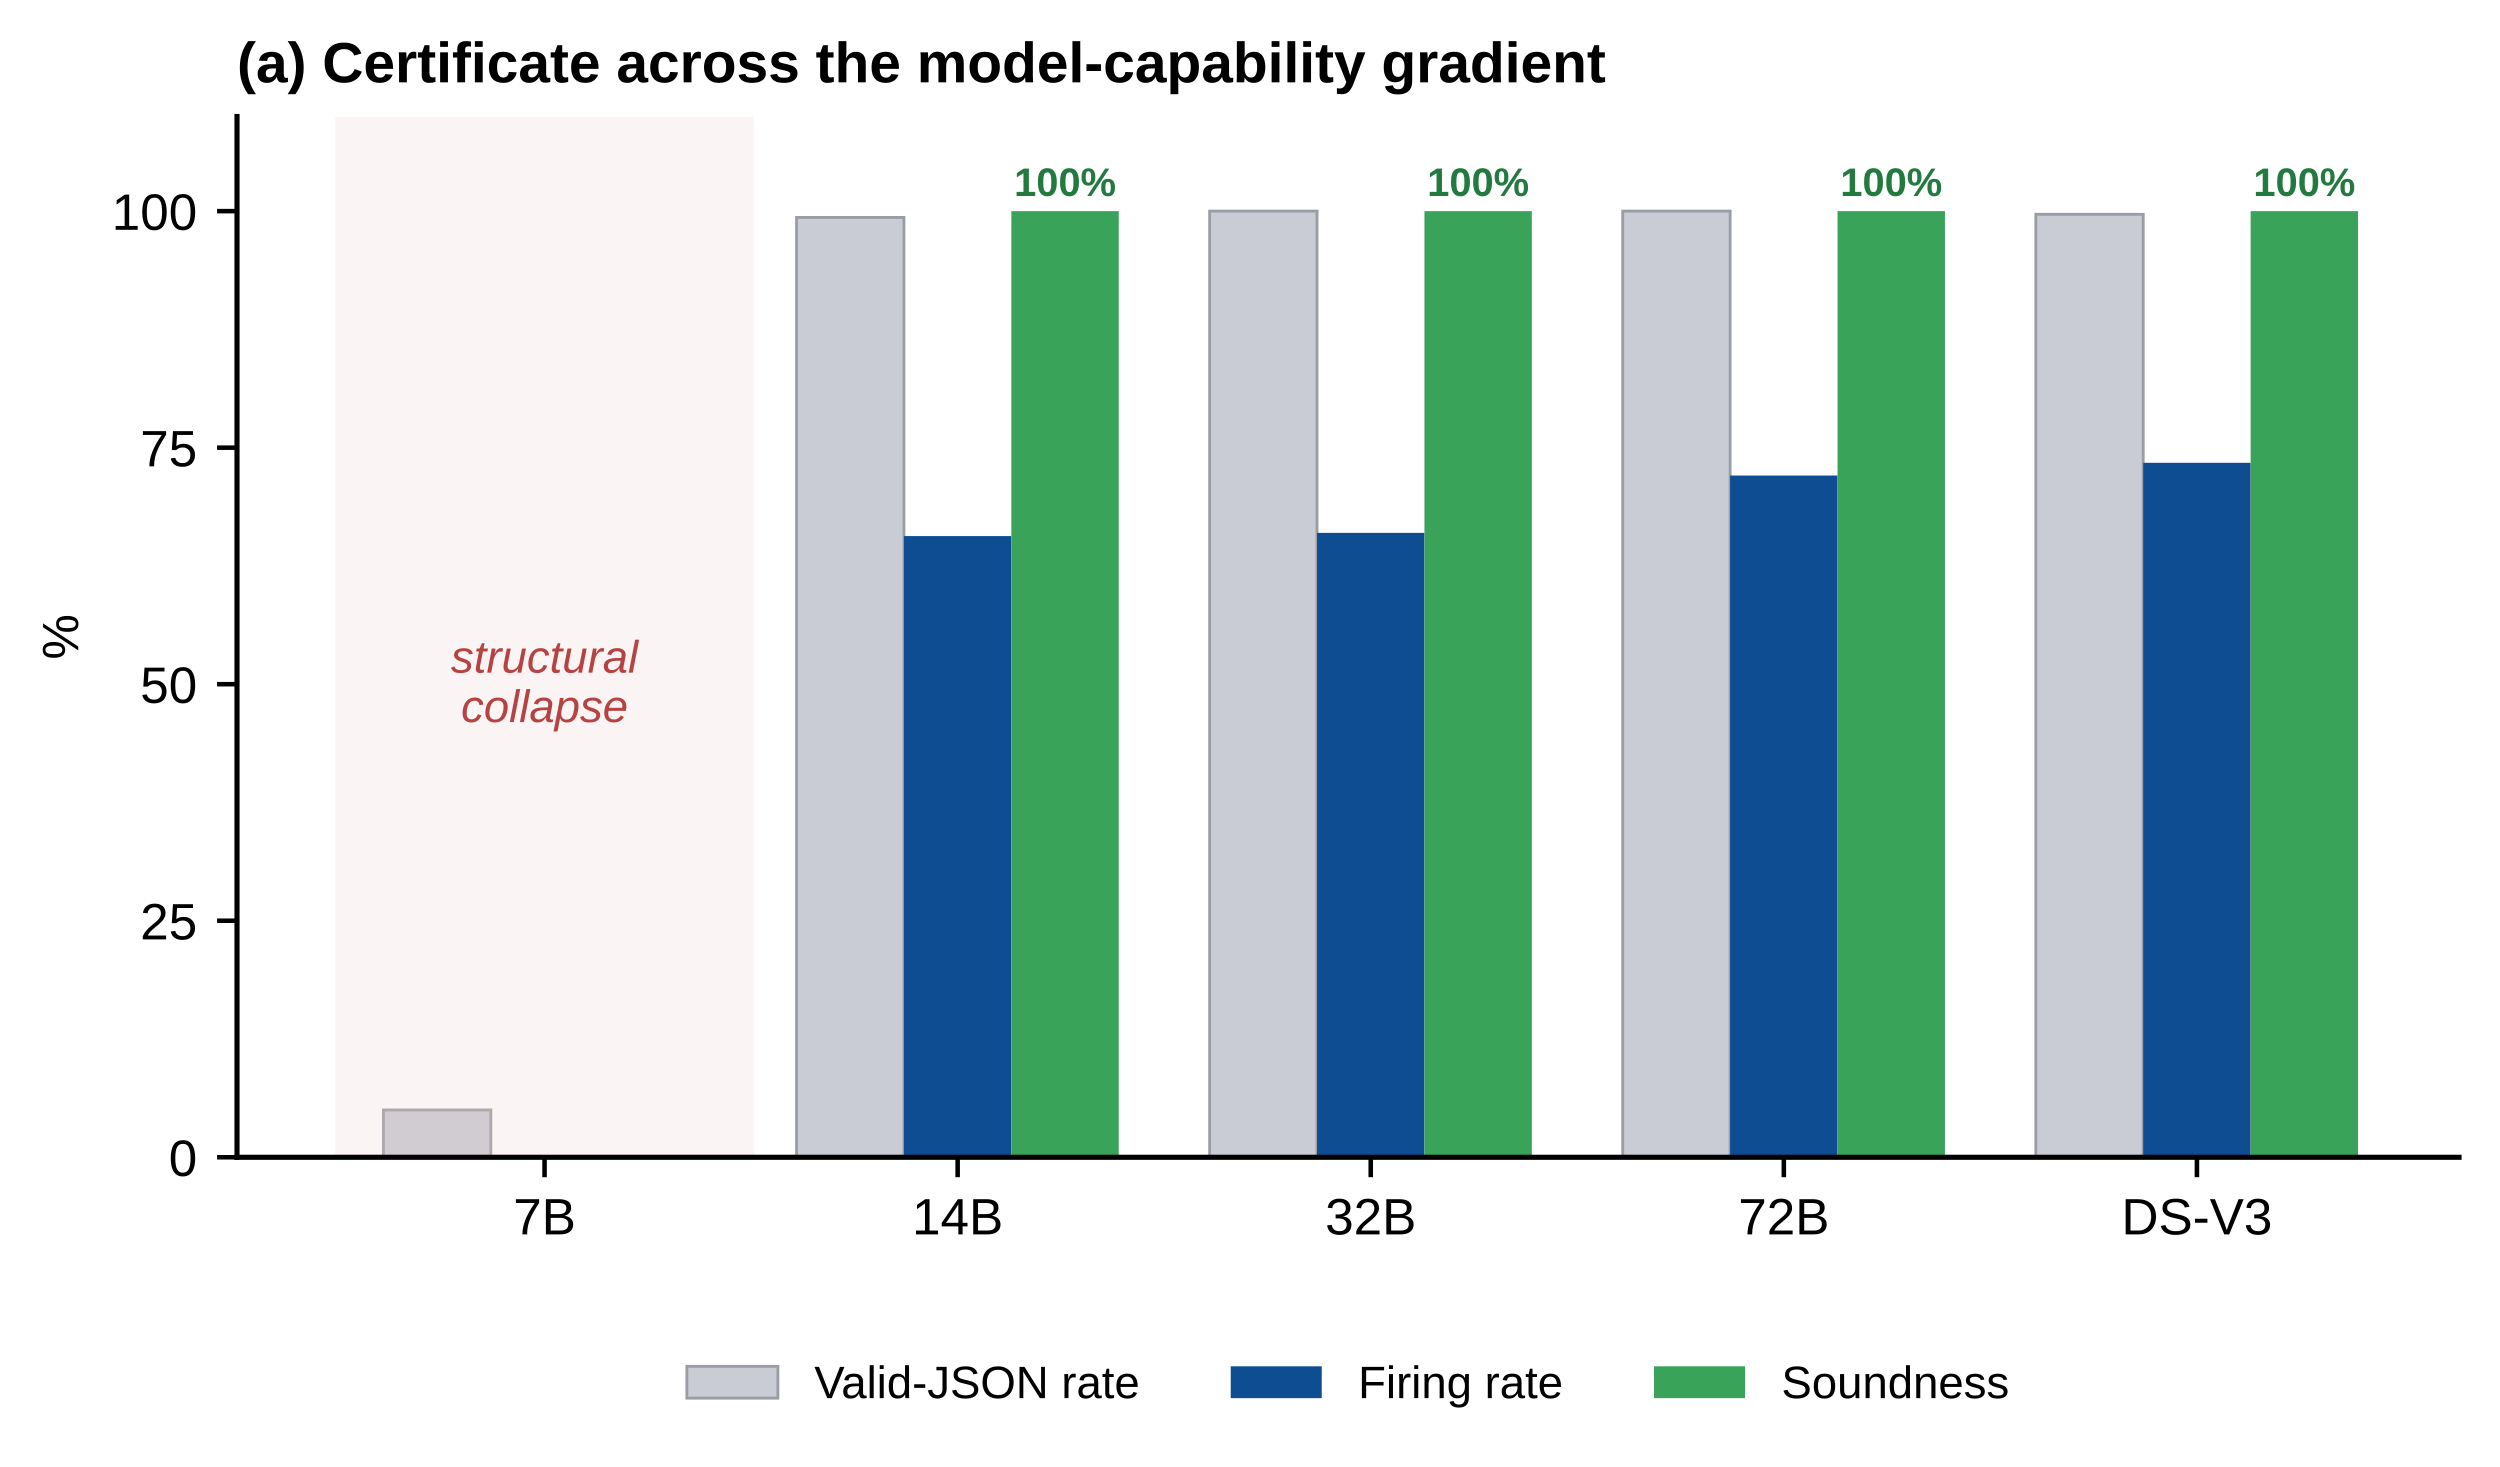
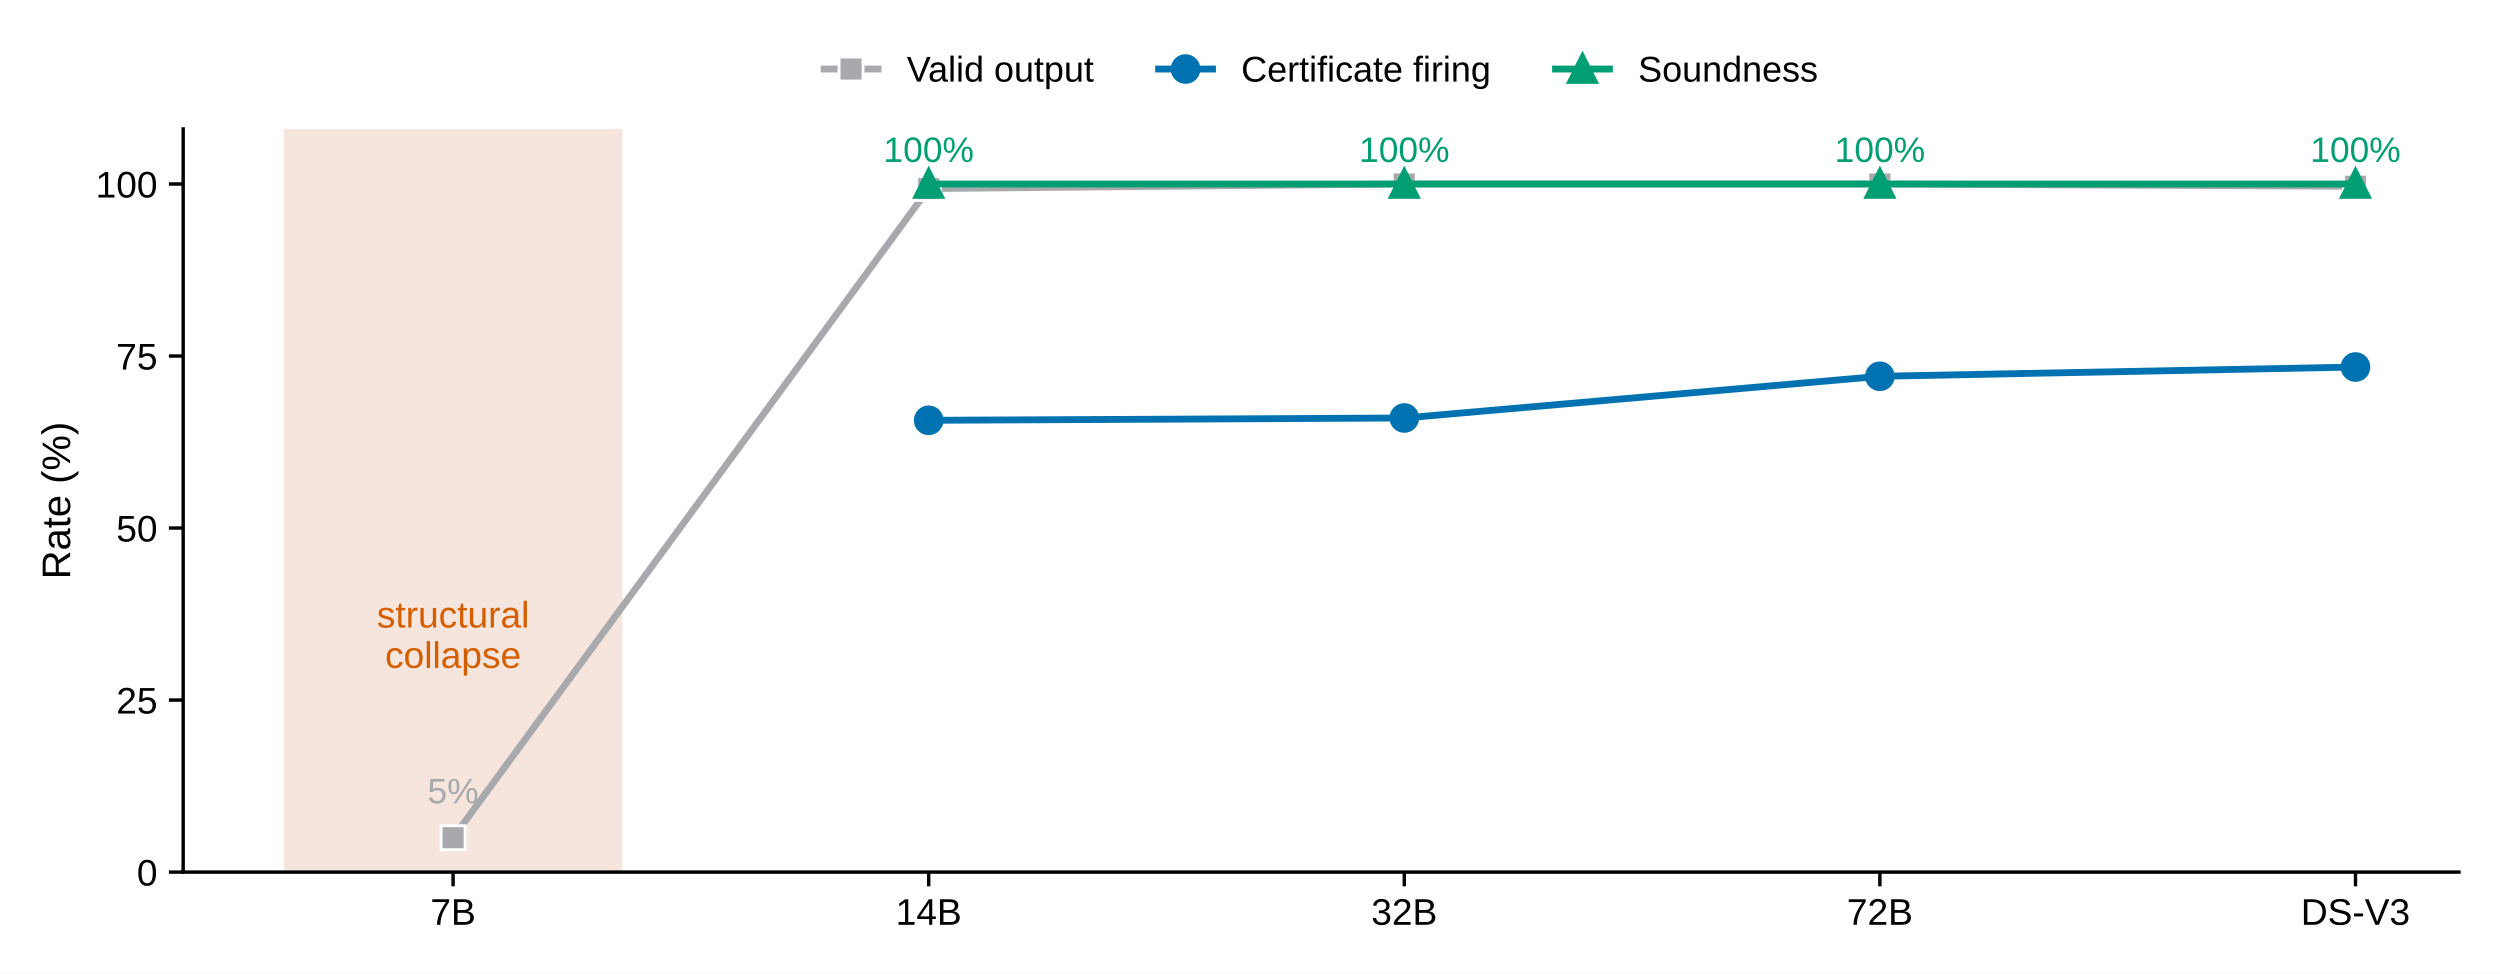
- <svg xmlns="http://www.w3.org/2000/svg" xmlns:xlink="http://www.w3.org/1999/xlink" width="439.461pt" height="257.859pt" viewBox="0 0 439.461 257.859" version="1.1">
+ <svg xmlns="http://www.w3.org/2000/svg" xmlns:xlink="http://www.w3.org/1999/xlink" width="438.283pt" height="170.689pt" viewBox="0 0 438.283 170.689" version="1.1">
  <defs>
    <style type="text/css">*{stroke-linejoin: round; stroke-linecap: butt}</style>
  </defs>
  <g id="figure_1">
    <g id="patch_1">
-       <path d="M 0 257.859  L 439.461 257.859  L 439.461 0  L 0 0  z " style="fill: #ffffff" />
+       <path d="M 0 170.689  L 438.283 170.689  L 438.283 0  L 0 0  z " style="fill: #ffffff" />
    </g>
    <g id="axes_1">
      <g id="patch_2">
-         <path d="M 41.661 203.432  L 432.261 203.432  L 432.261 20.48  L 41.661 20.48  z " style="fill: #ffffff" />
+         <path d="M 32.113 152.889  L 431.083 152.889  L 431.083 22.605  L 32.113 22.605  z " style="fill: #ffffff" />
      </g>
      <g id="patch_3">
-         <path d="M 67.403 203.432  L 86.283 203.432  L 86.283 195.116  L 67.403 195.116  z " clip-path="url(#pdc17551f98)" style="fill: #c9ccd4; stroke: #9a9da3; stroke-width: 0.5; stroke-linejoin: miter" />
-       </g>
-       <g id="patch_4">
-         <path d="M 140.019 203.432  L 158.899 203.432  L 158.899 38.221  L 140.019 38.221  z " clip-path="url(#pdc17551f98)" style="fill: #c9ccd4; stroke: #9a9da3; stroke-width: 0.5; stroke-linejoin: miter" />
-       </g>
-       <g id="patch_5">
-         <path d="M 212.635 203.432  L 231.515 203.432  L 231.515 37.112  L 212.635 37.112  z " clip-path="url(#pdc17551f98)" style="fill: #c9ccd4; stroke: #9a9da3; stroke-width: 0.5; stroke-linejoin: miter" />
-       </g>
-       <g id="patch_6">
-         <path d="M 285.25 203.432  L 304.13 203.432  L 304.13 37.112  L 285.25 37.112  z " clip-path="url(#pdc17551f98)" style="fill: #c9ccd4; stroke: #9a9da3; stroke-width: 0.5; stroke-linejoin: miter" />
-       </g>
-       <g id="patch_7">
-         <path d="M 357.866 203.432  L 376.746 203.432  L 376.746 37.667  L 357.866 37.667  z " clip-path="url(#pdc17551f98)" style="fill: #c9ccd4; stroke: #9a9da3; stroke-width: 0.5; stroke-linejoin: miter" />
-       </g>
-       <g id="patch_8">
-         <path d="M 86.283 203.432  L 105.163 203.432  L 105.163 203.432  L 86.283 203.432  z " clip-path="url(#pdc17551f98)" style="fill: #0f4d92" />
-       </g>
-       <g id="patch_9">
-         <path d="M 158.899 203.432  L 177.779 203.432  L 177.779 94.232  L 158.899 94.232  z " clip-path="url(#pdc17551f98)" style="fill: #0f4d92" />
-       </g>
-       <g id="patch_10">
-         <path d="M 231.515 203.432  L 250.395 203.432  L 250.395 93.672  L 231.515 93.672  z " clip-path="url(#pdc17551f98)" style="fill: #0f4d92" />
-       </g>
-       <g id="patch_11">
-         <path d="M 304.13 203.432  L 323.01 203.432  L 323.01 83.592  L 304.13 83.592  z " clip-path="url(#pdc17551f98)" style="fill: #0f4d92" />
-       </g>
-       <g id="patch_12">
-         <path d="M 376.746 203.432  L 395.626 203.432  L 395.626 81.352  L 376.746 81.352  z " clip-path="url(#pdc17551f98)" style="fill: #0f4d92" />
-       </g>
-       <g id="patch_13">
-         <path d="M 105.163 203.432  L 124.043 203.432  L 124.043 203.432  L 105.163 203.432  z " clip-path="url(#pdc17551f98)" style="fill: #3aa35a" />
-       </g>
-       <g id="patch_14">
-         <path d="M 177.779 203.432  L 196.659 203.432  L 196.659 37.112  L 177.779 37.112  z " clip-path="url(#pdc17551f98)" style="fill: #3aa35a" />
-       </g>
-       <g id="patch_15">
-         <path d="M 250.395 203.432  L 269.275 203.432  L 269.275 37.112  L 250.395 37.112  z " clip-path="url(#pdc17551f98)" style="fill: #3aa35a" />
-       </g>
-       <g id="patch_16">
-         <path d="M 323.01 203.432  L 341.891 203.432  L 341.891 37.112  L 323.01 37.112  z " clip-path="url(#pdc17551f98)" style="fill: #3aa35a" />
-       </g>
-       <g id="patch_17">
-         <path d="M 395.626 203.432  L 414.506 203.432  L 414.506 37.112  L 395.626 37.112  z " clip-path="url(#pdc17551f98)" style="fill: #3aa35a" />
-       </g>
-       <g id="patch_18">
-         <path d="M 59.415 203.432  L 132.031 203.432  L 132.031 20.48  L 59.415 20.48  z " clip-path="url(#pdc17551f98)" style="fill: #efcfcb; opacity: 0.22; stroke: #efcfcb; stroke-linejoin: miter" />
+         <path d="M 50.248 152.889  L 108.614 152.889  L 108.614 22.605  L 50.248 22.605  z " clip-path="url(#p48ddf5a695)" style="fill: #f6e5dc; stroke: #f6e5dc; stroke-linejoin: miter" />
      </g>
      <g id="matplotlib.axis_1">
        <g id="xtick_1">
          <g id="line2d_1">
            <defs>
-               <path id="mfd5c88e773" d="M 0 0  L 0 3.5  " style="stroke: #000000; stroke-width: 0.8" />
+               <path id="md4c362eb10" d="M 0 0  L 0 2.5  " style="stroke: #000000; stroke-width: 0.6" />
            </defs>
            <g>
-               <use xlink:href="#mfd5c88e773" x="95.723" y="203.432" style="stroke: #000000; stroke-width: 0.8" />
+               <use xlink:href="#md4c362eb10" x="79.431" y="152.889" style="stroke: #000000; stroke-width: 0.6" />
            </g>
          </g>
          <g id="text_1">
-             <text style="font-size: 9px; font-family: 'Arial', 'DejaVu Sans', 'Liberation Sans', sans-serif; text-anchor: middle" x="95.723" y="216.985" transform="rotate(-0 95.72323 216.9845)">7B</text>
+             <text style="font-size: 6.5px; font-family: 'Arial', 'DejaVu Sans', 'Liberation Sans', sans-serif; text-anchor: middle" x="79.431" y="162.122" transform="rotate(-0 79.43106 162.1215)">7B</text>
          </g>
        </g>
        <g id="xtick_2">
          <g id="line2d_2">
            <g>
-               <use xlink:href="#mfd5c88e773" x="168.339" y="203.432" style="stroke: #000000; stroke-width: 0.8" />
+               <use xlink:href="#md4c362eb10" x="162.81" y="152.889" style="stroke: #000000; stroke-width: 0.6" />
            </g>
          </g>
          <g id="text_2">
-             <text style="font-size: 9px; font-family: 'Arial', 'DejaVu Sans', 'Liberation Sans', sans-serif; text-anchor: middle" x="168.339" y="216.985" transform="rotate(-0 168.339 216.9845)">14B</text>
+             <text style="font-size: 6.5px; font-family: 'Arial', 'DejaVu Sans', 'Liberation Sans', sans-serif; text-anchor: middle" x="162.81" y="162.122" transform="rotate(-0 162.8104 162.1215)">14B</text>
          </g>
        </g>
        <g id="xtick_3">
          <g id="line2d_3">
            <g>
-               <use xlink:href="#mfd5c88e773" x="240.955" y="203.432" style="stroke: #000000; stroke-width: 0.8" />
+               <use xlink:href="#md4c362eb10" x="246.19" y="152.889" style="stroke: #000000; stroke-width: 0.6" />
            </g>
          </g>
          <g id="text_3">
-             <text style="font-size: 9px; font-family: 'Arial', 'DejaVu Sans', 'Liberation Sans', sans-serif; text-anchor: middle" x="240.955" y="216.985" transform="rotate(-0 240.9547 216.9845)">32B</text>
+             <text style="font-size: 6.5px; font-family: 'Arial', 'DejaVu Sans', 'Liberation Sans', sans-serif; text-anchor: middle" x="246.19" y="162.122" transform="rotate(-0 246.1897 162.1215)">32B</text>
          </g>
        </g>
        <g id="xtick_4">
          <g id="line2d_4">
            <g>
-               <use xlink:href="#mfd5c88e773" x="313.57" y="203.432" style="stroke: #000000; stroke-width: 0.8" />
+               <use xlink:href="#md4c362eb10" x="329.569" y="152.889" style="stroke: #000000; stroke-width: 0.6" />
            </g>
          </g>
          <g id="text_4">
-             <text style="font-size: 9px; font-family: 'Arial', 'DejaVu Sans', 'Liberation Sans', sans-serif; text-anchor: middle" x="313.57" y="216.985" transform="rotate(-0 313.5704 216.9845)">72B</text>
+             <text style="font-size: 6.5px; font-family: 'Arial', 'DejaVu Sans', 'Liberation Sans', sans-serif; text-anchor: middle" x="329.569" y="162.122" transform="rotate(-0 329.569 162.1215)">72B</text>
          </g>
        </g>
        <g id="xtick_5">
          <g id="line2d_5">
            <g>
-               <use xlink:href="#mfd5c88e773" x="386.186" y="203.432" style="stroke: #000000; stroke-width: 0.8" />
+               <use xlink:href="#md4c362eb10" x="412.948" y="152.889" style="stroke: #000000; stroke-width: 0.6" />
            </g>
          </g>
          <g id="text_5">
-             <text style="font-size: 9px; font-family: 'Arial', 'DejaVu Sans', 'Liberation Sans', sans-serif; text-anchor: middle" x="386.186" y="216.985" transform="rotate(-0 386.1861 216.9845)">DS-V3</text>
+             <text style="font-size: 6.5px; font-family: 'Arial', 'DejaVu Sans', 'Liberation Sans', sans-serif; text-anchor: middle" x="412.948" y="162.122" transform="rotate(-0 412.9483 162.1215)">DS-V3</text>
          </g>
        </g>
      </g>
      <g id="matplotlib.axis_2">
        <g id="ytick_1">
          <g id="line2d_6">
            <defs>
-               <path id="m4d84c8cbfd" d="M 0 0  L -3.5 0  " style="stroke: #000000; stroke-width: 0.8" />
+               <path id="mfe71fee1bf" d="M 0 0  L -2.5 0  " style="stroke: #000000; stroke-width: 0.6" />
            </defs>
            <g>
-               <use xlink:href="#m4d84c8cbfd" x="41.661" y="203.432" style="stroke: #000000; stroke-width: 0.8" />
+               <use xlink:href="#mfe71fee1bf" x="32.113" y="152.889" style="stroke: #000000; stroke-width: 0.6" />
            </g>
          </g>
          <g id="text_6">
-             <text style="font-size: 9px; font-family: 'Arial', 'DejaVu Sans', 'Liberation Sans', sans-serif; text-anchor: end" x="34.661" y="206.708" transform="rotate(-0 34.66082 206.7084)">0</text>
+             <text style="font-size: 6.5px; font-family: 'Arial', 'DejaVu Sans', 'Liberation Sans', sans-serif; text-anchor: end" x="27.613" y="155.255" transform="rotate(-0 27.6133 155.2555)">0</text>
          </g>
        </g>
        <g id="ytick_2">
          <g id="line2d_7">
            <g>
-               <use xlink:href="#m4d84c8cbfd" x="41.661" y="161.852" style="stroke: #000000; stroke-width: 0.8" />
+               <use xlink:href="#mfe71fee1bf" x="32.113" y="122.731" style="stroke: #000000; stroke-width: 0.6" />
            </g>
          </g>
          <g id="text_7">
-             <text style="font-size: 9px; font-family: 'Arial', 'DejaVu Sans', 'Liberation Sans', sans-serif; text-anchor: end" x="34.661" y="165.128" transform="rotate(-0 34.66082 165.1284)">25</text>
+             <text style="font-size: 6.5px; font-family: 'Arial', 'DejaVu Sans', 'Liberation Sans', sans-serif; text-anchor: end" x="27.613" y="125.097" transform="rotate(-0 27.6133 125.0971)">25</text>
          </g>
        </g>
        <g id="ytick_3">
          <g id="line2d_8">
            <g>
-               <use xlink:href="#m4d84c8cbfd" x="41.661" y="120.272" style="stroke: #000000; stroke-width: 0.8" />
+               <use xlink:href="#mfe71fee1bf" x="32.113" y="92.573" style="stroke: #000000; stroke-width: 0.6" />
            </g>
          </g>
          <g id="text_8">
-             <text style="font-size: 9px; font-family: 'Arial', 'DejaVu Sans', 'Liberation Sans', sans-serif; text-anchor: end" x="34.661" y="123.548" transform="rotate(-0 34.66082 123.5484)">50</text>
+             <text style="font-size: 6.5px; font-family: 'Arial', 'DejaVu Sans', 'Liberation Sans', sans-serif; text-anchor: end" x="27.613" y="94.939" transform="rotate(-0 27.6133 94.93879)">50</text>
          </g>
        </g>
        <g id="ytick_4">
          <g id="line2d_9">
            <g>
-               <use xlink:href="#m4d84c8cbfd" x="41.661" y="78.692" style="stroke: #000000; stroke-width: 0.8" />
+               <use xlink:href="#mfe71fee1bf" x="32.113" y="62.414" style="stroke: #000000; stroke-width: 0.6" />
            </g>
          </g>
          <g id="text_9">
-             <text style="font-size: 9px; font-family: 'Arial', 'DejaVu Sans', 'Liberation Sans', sans-serif; text-anchor: end" x="34.661" y="81.968" transform="rotate(-0 34.66082 81.9684)">75</text>
+             <text style="font-size: 6.5px; font-family: 'Arial', 'DejaVu Sans', 'Liberation Sans', sans-serif; text-anchor: end" x="27.613" y="64.78" transform="rotate(-0 27.6133 64.78045)">75</text>
          </g>
        </g>
        <g id="ytick_5">
          <g id="line2d_10">
            <g>
-               <use xlink:href="#m4d84c8cbfd" x="41.661" y="37.112" style="stroke: #000000; stroke-width: 0.8" />
+               <use xlink:href="#mfe71fee1bf" x="32.113" y="32.256" style="stroke: #000000; stroke-width: 0.6" />
            </g>
          </g>
          <g id="text_10">
-             <text style="font-size: 9px; font-family: 'Arial', 'DejaVu Sans', 'Liberation Sans', sans-serif; text-anchor: end" x="34.661" y="40.388" transform="rotate(-0 34.66082 40.3884)">100</text>
+             <text style="font-size: 6.5px; font-family: 'Arial', 'DejaVu Sans', 'Liberation Sans', sans-serif; text-anchor: end" x="27.613" y="34.622" transform="rotate(-0 27.6133 34.62212)">100</text>
          </g>
        </g>
        <g id="text_11">
-           <text style="font-size: 9px; font-family: 'Arial', 'DejaVu Sans', 'Liberation Sans', sans-serif; text-anchor: middle" x="13.752" y="111.956" transform="rotate(-90 13.75225 111.9563)">%</text>
-         </g>
-       </g>
-       <g id="patch_19">
-         <path d="M 41.661 203.432  L 41.661 20.48  " style="fill: none; stroke: #000000; stroke-width: 0.9; stroke-linejoin: miter; stroke-linecap: square" />
-       </g>
-       <g id="patch_20">
-         <path d="M 41.661 203.432  L 432.261 203.432  " style="fill: none; stroke: #000000; stroke-width: 0.9; stroke-linejoin: miter; stroke-linecap: square" />
+           <text style="font-size: 7px; font-family: 'Arial', 'DejaVu Sans', 'Liberation Sans', sans-serif; text-anchor: middle" x="12.296" y="87.747" transform="rotate(-90 12.29619 87.74737)">Rate (%)</text>
+         </g>
+       </g>
+       <g id="line2d_11">
+         <path d="M 79.431 146.858  L 162.81 33.06  L 246.19 32.256  L 329.569 32.256  L 412.948 32.658  " clip-path="url(#p48ddf5a695)" style="fill: none; stroke: #a7a9ac; stroke-width: 1.2; stroke-linecap: square" />
+         <defs>
+           <path id="m8837615f73" d="M -2.1 2.1  L 2.1 2.1  L 2.1 -2.1  L -2.1 -2.1  z " style="stroke: #ffffff; stroke-width: 0.5; stroke-linejoin: miter" />
+         </defs>
+         <g clip-path="url(#p48ddf5a695)">
+           <use xlink:href="#m8837615f73" x="79.431" y="146.858" style="fill: #a7a9ac; stroke: #ffffff; stroke-width: 0.5; stroke-linejoin: miter" />
+           <use xlink:href="#m8837615f73" x="162.81" y="33.06" style="fill: #a7a9ac; stroke: #ffffff; stroke-width: 0.5; stroke-linejoin: miter" />
+           <use xlink:href="#m8837615f73" x="246.19" y="32.256" style="fill: #a7a9ac; stroke: #ffffff; stroke-width: 0.5; stroke-linejoin: miter" />
+           <use xlink:href="#m8837615f73" x="329.569" y="32.256" style="fill: #a7a9ac; stroke: #ffffff; stroke-width: 0.5; stroke-linejoin: miter" />
+           <use xlink:href="#m8837615f73" x="412.948" y="32.658" style="fill: #a7a9ac; stroke: #ffffff; stroke-width: 0.5; stroke-linejoin: miter" />
+         </g>
+       </g>
+       <g id="line2d_12">
+         <path d="M 162.81 73.686  L 246.19 73.279  L 329.569 65.968  L 412.948 64.344  " clip-path="url(#p48ddf5a695)" style="fill: none; stroke: #0072b2; stroke-width: 1.2; stroke-linecap: square" />
+         <defs>
+           <path id="mb9cb198c7c" d="M 0 2.1  C 0.557 2.1 1.091 1.879 1.485 1.485  C 1.879 1.091 2.1 0.557 2.1 0  C 2.1 -0.557 1.879 -1.091 1.485 -1.485  C 1.091 -1.879 0.557 -2.1 0 -2.1  C -0.557 -2.1 -1.091 -1.879 -1.485 -1.485  C -1.879 -1.091 -2.1 -0.557 -2.1 0  C -2.1 0.557 -1.879 1.091 -1.485 1.485  C -1.091 1.879 -0.557 2.1 0 2.1  z " style="stroke: #0072b2" />
+         </defs>
+         <g clip-path="url(#p48ddf5a695)">
+           <use xlink:href="#mb9cb198c7c" x="162.81" y="73.686" style="fill: #0072b2; stroke: #0072b2" />
+           <use xlink:href="#mb9cb198c7c" x="246.19" y="73.279" style="fill: #0072b2; stroke: #0072b2" />
+           <use xlink:href="#mb9cb198c7c" x="329.569" y="65.968" style="fill: #0072b2; stroke: #0072b2" />
+           <use xlink:href="#mb9cb198c7c" x="412.948" y="64.344" style="fill: #0072b2; stroke: #0072b2" />
+         </g>
+       </g>
+       <g id="line2d_13">
+         <path d="M 162.81 32.256  L 246.19 32.256  L 329.569 32.256  L 412.948 32.256  " clip-path="url(#p48ddf5a695)" style="fill: none; stroke: #009e73; stroke-width: 1.2; stroke-linecap: square" />
+         <defs>
+           <path id="m117676e8cc" d="M 0 -2.1  L -2.1 2.1  L 2.1 2.1  z " style="stroke: #009e73; stroke-linejoin: miter" />
+         </defs>
+         <g clip-path="url(#p48ddf5a695)">
+           <use xlink:href="#m117676e8cc" x="162.81" y="32.256" style="fill: #009e73; stroke: #009e73; stroke-linejoin: miter" />
+           <use xlink:href="#m117676e8cc" x="246.19" y="32.256" style="fill: #009e73; stroke: #009e73; stroke-linejoin: miter" />
+           <use xlink:href="#m117676e8cc" x="329.569" y="32.256" style="fill: #009e73; stroke: #009e73; stroke-linejoin: miter" />
+           <use xlink:href="#m117676e8cc" x="412.948" y="32.256" style="fill: #009e73; stroke: #009e73; stroke-linejoin: miter" />
+         </g>
+       </g>
+       <g id="patch_4">
+         <path d="M 32.113 152.889  L 32.113 22.605  " style="fill: none; stroke: #000000; stroke-width: 0.6; stroke-linejoin: miter; stroke-linecap: square" />
+       </g>
+       <g id="patch_5">
+         <path d="M 32.113 152.889  L 431.083 152.889  " style="fill: none; stroke: #000000; stroke-width: 0.6; stroke-linejoin: miter; stroke-linecap: square" />
      </g>
      <g id="text_12">
-         <text style="font-weight: 700; font-size: 7px; font-family: 'Arial', 'DejaVu Sans', 'Liberation Sans', sans-serif; text-anchor: middle; fill: #227a3f" x="187.219" y="34.451" transform="rotate(-0 187.219 34.45115)">100%</text>
+         <text style="font-size: 6.5px; font-family: 'Arial', 'DejaVu Sans', 'Liberation Sans', sans-serif; fill: #d55e00" transform="translate(66.06696 110.0189)">structural</text>
+         <text style="font-size: 6.5px; font-family: 'Arial', 'DejaVu Sans', 'Liberation Sans', sans-serif; fill: #d55e00" transform="translate(67.50762 117.0934)">collapse</text>
      </g>
      <g id="text_13">
-         <text style="font-weight: 700; font-size: 7px; font-family: 'Arial', 'DejaVu Sans', 'Liberation Sans', sans-serif; text-anchor: middle; fill: #227a3f" x="259.835" y="34.451" transform="rotate(-0 259.8348 34.45115)">100%</text>
+         <text style="font-size: 6.2px; font-family: 'Arial', 'DejaVu Sans', 'Liberation Sans', sans-serif; text-anchor: middle; fill: #a7a9ac" x="79.431" y="140.826" transform="rotate(-0 79.43106 140.826)">5%</text>
      </g>
      <g id="text_14">
-         <text style="font-weight: 700; font-size: 7px; font-family: 'Arial', 'DejaVu Sans', 'Liberation Sans', sans-serif; text-anchor: middle; fill: #227a3f" x="332.451" y="34.451" transform="rotate(-0 332.4505 34.45115)">100%</text>
+         <text style="font-size: 6.2px; font-family: 'Arial', 'DejaVu Sans', 'Liberation Sans', sans-serif; text-anchor: middle; fill: #009e73" x="162.81" y="28.396" transform="rotate(-0 162.8104 28.39577)">100%</text>
      </g>
      <g id="text_15">
-         <text style="font-weight: 700; font-size: 7px; font-family: 'Arial', 'DejaVu Sans', 'Liberation Sans', sans-serif; text-anchor: middle; fill: #227a3f" x="405.066" y="34.451" transform="rotate(-0 405.0662 34.45115)">100%</text>
+         <text style="font-size: 6.2px; font-family: 'Arial', 'DejaVu Sans', 'Liberation Sans', sans-serif; text-anchor: middle; fill: #009e73" x="246.19" y="28.396" transform="rotate(-0 246.1897 28.39577)">100%</text>
      </g>
      <g id="text_16">
-         <text style="font-style: italic; font-size: 8px; font-family: 'Arial', 'DejaVu Sans', 'Liberation Sans', sans-serif; fill: #b64342" transform="translate(79.2751 118.2415)">structural</text>
-         <text style="font-style: italic; font-size: 8px; font-family: 'Arial', 'DejaVu Sans', 'Liberation Sans', sans-serif; fill: #b64342" transform="translate(81.04823 126.9251)">collapse</text>
+         <text style="font-size: 6.2px; font-family: 'Arial', 'DejaVu Sans', 'Liberation Sans', sans-serif; text-anchor: middle; fill: #009e73" x="329.569" y="28.396" transform="rotate(-0 329.569 28.39577)">100%</text>
      </g>
      <g id="text_17">
-         <text style="font-weight: 700; font-size: 10px; font-family: 'Arial', 'DejaVu Sans', 'Liberation Sans', sans-serif; text-anchor: start" x="41.661" y="14.48" transform="rotate(-0 41.66082 14.48027)">(a)  Certificate across the model-capability gradient</text>
+         <text style="font-size: 6.2px; font-family: 'Arial', 'DejaVu Sans', 'Liberation Sans', sans-serif; text-anchor: middle; fill: #009e73" x="412.948" y="28.396" transform="rotate(-0 412.9483 28.39577)">100%</text>
      </g>
      <g id="legend_1">
-         <g id="patch_21">
-           <path d="M 120.741 245.775  L 136.741 245.775  L 136.741 240.175  L 120.741 240.175  z " style="fill: #c9ccd4; stroke: #9a9da3; stroke-width: 0.5; stroke-linejoin: miter" />
+         <g id="line2d_14">
+           <path d="M 144.478 12.102  L 149.203 12.102  L 153.928 12.102  " style="fill: none; stroke: #a7a9ac; stroke-width: 1.2; stroke-linecap: square" />
+           <g>
+             <use xlink:href="#m8837615f73" x="149.203" y="12.102" style="fill: #a7a9ac; stroke: #ffffff; stroke-width: 0.5; stroke-linejoin: miter" />
+           </g>
        </g>
        <g id="text_18">
-           <text style="font-size: 8px; font-family: 'Arial', 'DejaVu Sans', 'Liberation Sans', sans-serif; text-anchor: start" x="143.141" y="245.775" transform="rotate(-0 143.1414 245.7751)">Valid-JSON rate</text>
-         </g>
-         <g id="patch_22">
-           <path d="M 216.343 245.775  L 232.343 245.775  L 232.343 240.175  L 216.343 240.175  z " style="fill: #0f4d92" />
+           <text style="font-size: 6.3px; font-family: 'Arial', 'DejaVu Sans', 'Liberation Sans', sans-serif; text-anchor: start" x="158.968" y="14.307" transform="rotate(-0 158.9682 14.30657)">Valid output</text>
+         </g>
+         <g id="line2d_15">
+           <path d="M 203.113 12.102  L 207.838 12.102  L 212.563 12.102  " style="fill: none; stroke: #0072b2; stroke-width: 1.2; stroke-linecap: square" />
+           <g>
+             <use xlink:href="#mb9cb198c7c" x="207.838" y="12.102" style="fill: #0072b2; stroke: #0072b2" />
+           </g>
        </g>
        <g id="text_19">
-           <text style="font-size: 8px; font-family: 'Arial', 'DejaVu Sans', 'Liberation Sans', sans-serif; text-anchor: start" x="238.743" y="245.775" transform="rotate(-0 238.7427 245.7751)">Firing rate</text>
-         </g>
-         <g id="patch_23">
-           <path d="M 290.751 245.775  L 306.751 245.775  L 306.751 240.175  L 290.751 240.175  z " style="fill: #3aa35a" />
+           <text style="font-size: 6.3px; font-family: 'Arial', 'DejaVu Sans', 'Liberation Sans', sans-serif; text-anchor: start" x="217.603" y="14.307" transform="rotate(-0 217.6034 14.30657)">Certificate firing</text>
+         </g>
+         <g id="line2d_16">
+           <path d="M 272.706 12.102  L 277.431 12.102  L 282.156 12.102  " style="fill: none; stroke: #009e73; stroke-width: 1.2; stroke-linecap: square" />
+           <g>
+             <use xlink:href="#m117676e8cc" x="277.431" y="12.102" style="fill: #009e73; stroke: #009e73; stroke-linejoin: miter" />
+           </g>
        </g>
        <g id="text_20">
-           <text style="font-size: 8px; font-family: 'Arial', 'DejaVu Sans', 'Liberation Sans', sans-serif; text-anchor: start" x="313.151" y="245.775" transform="rotate(-0 313.1514 245.7751)">Soundness</text>
+           <text style="font-size: 6.3px; font-family: 'Arial', 'DejaVu Sans', 'Liberation Sans', sans-serif; text-anchor: start" x="287.196" y="14.307" transform="rotate(-0 287.1958 14.30657)">Soundness</text>
        </g>
      </g>
    </g>
  </g>
  <defs>
-     <clipPath id="pdc17551f98">
-       <rect x="41.661" y="20.48" width="390.6" height="182.952" />
+     <clipPath id="p48ddf5a695">
+       <rect x="32.113" y="22.605" width="398.97" height="130.284" />
    </clipPath>
  </defs>
</svg>
